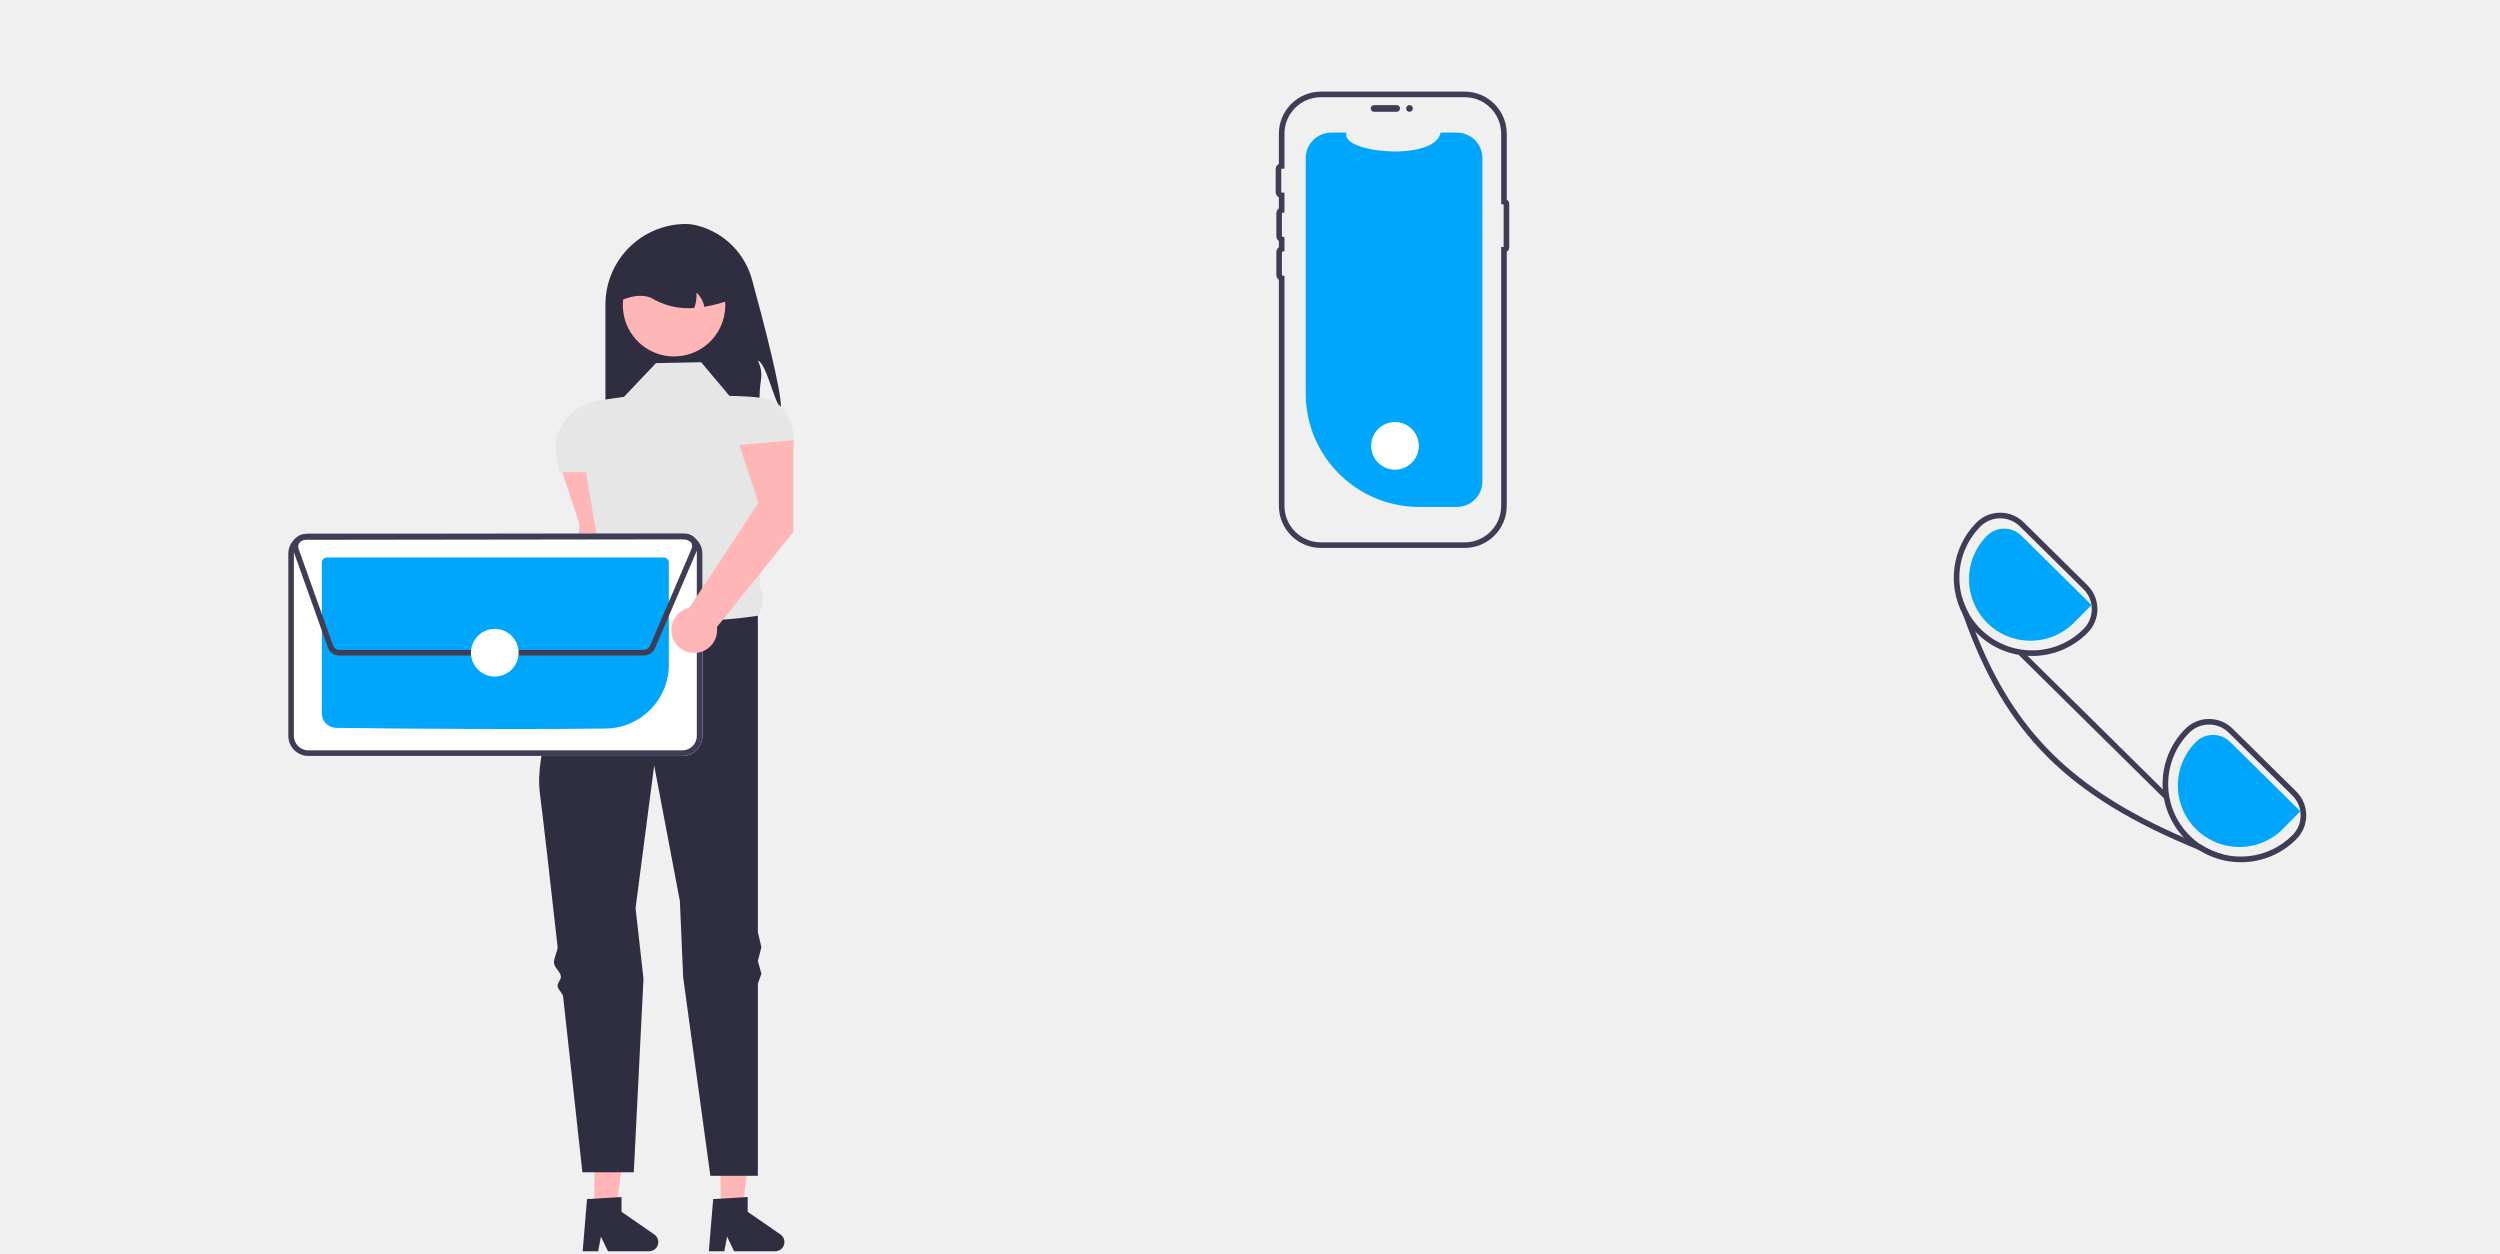
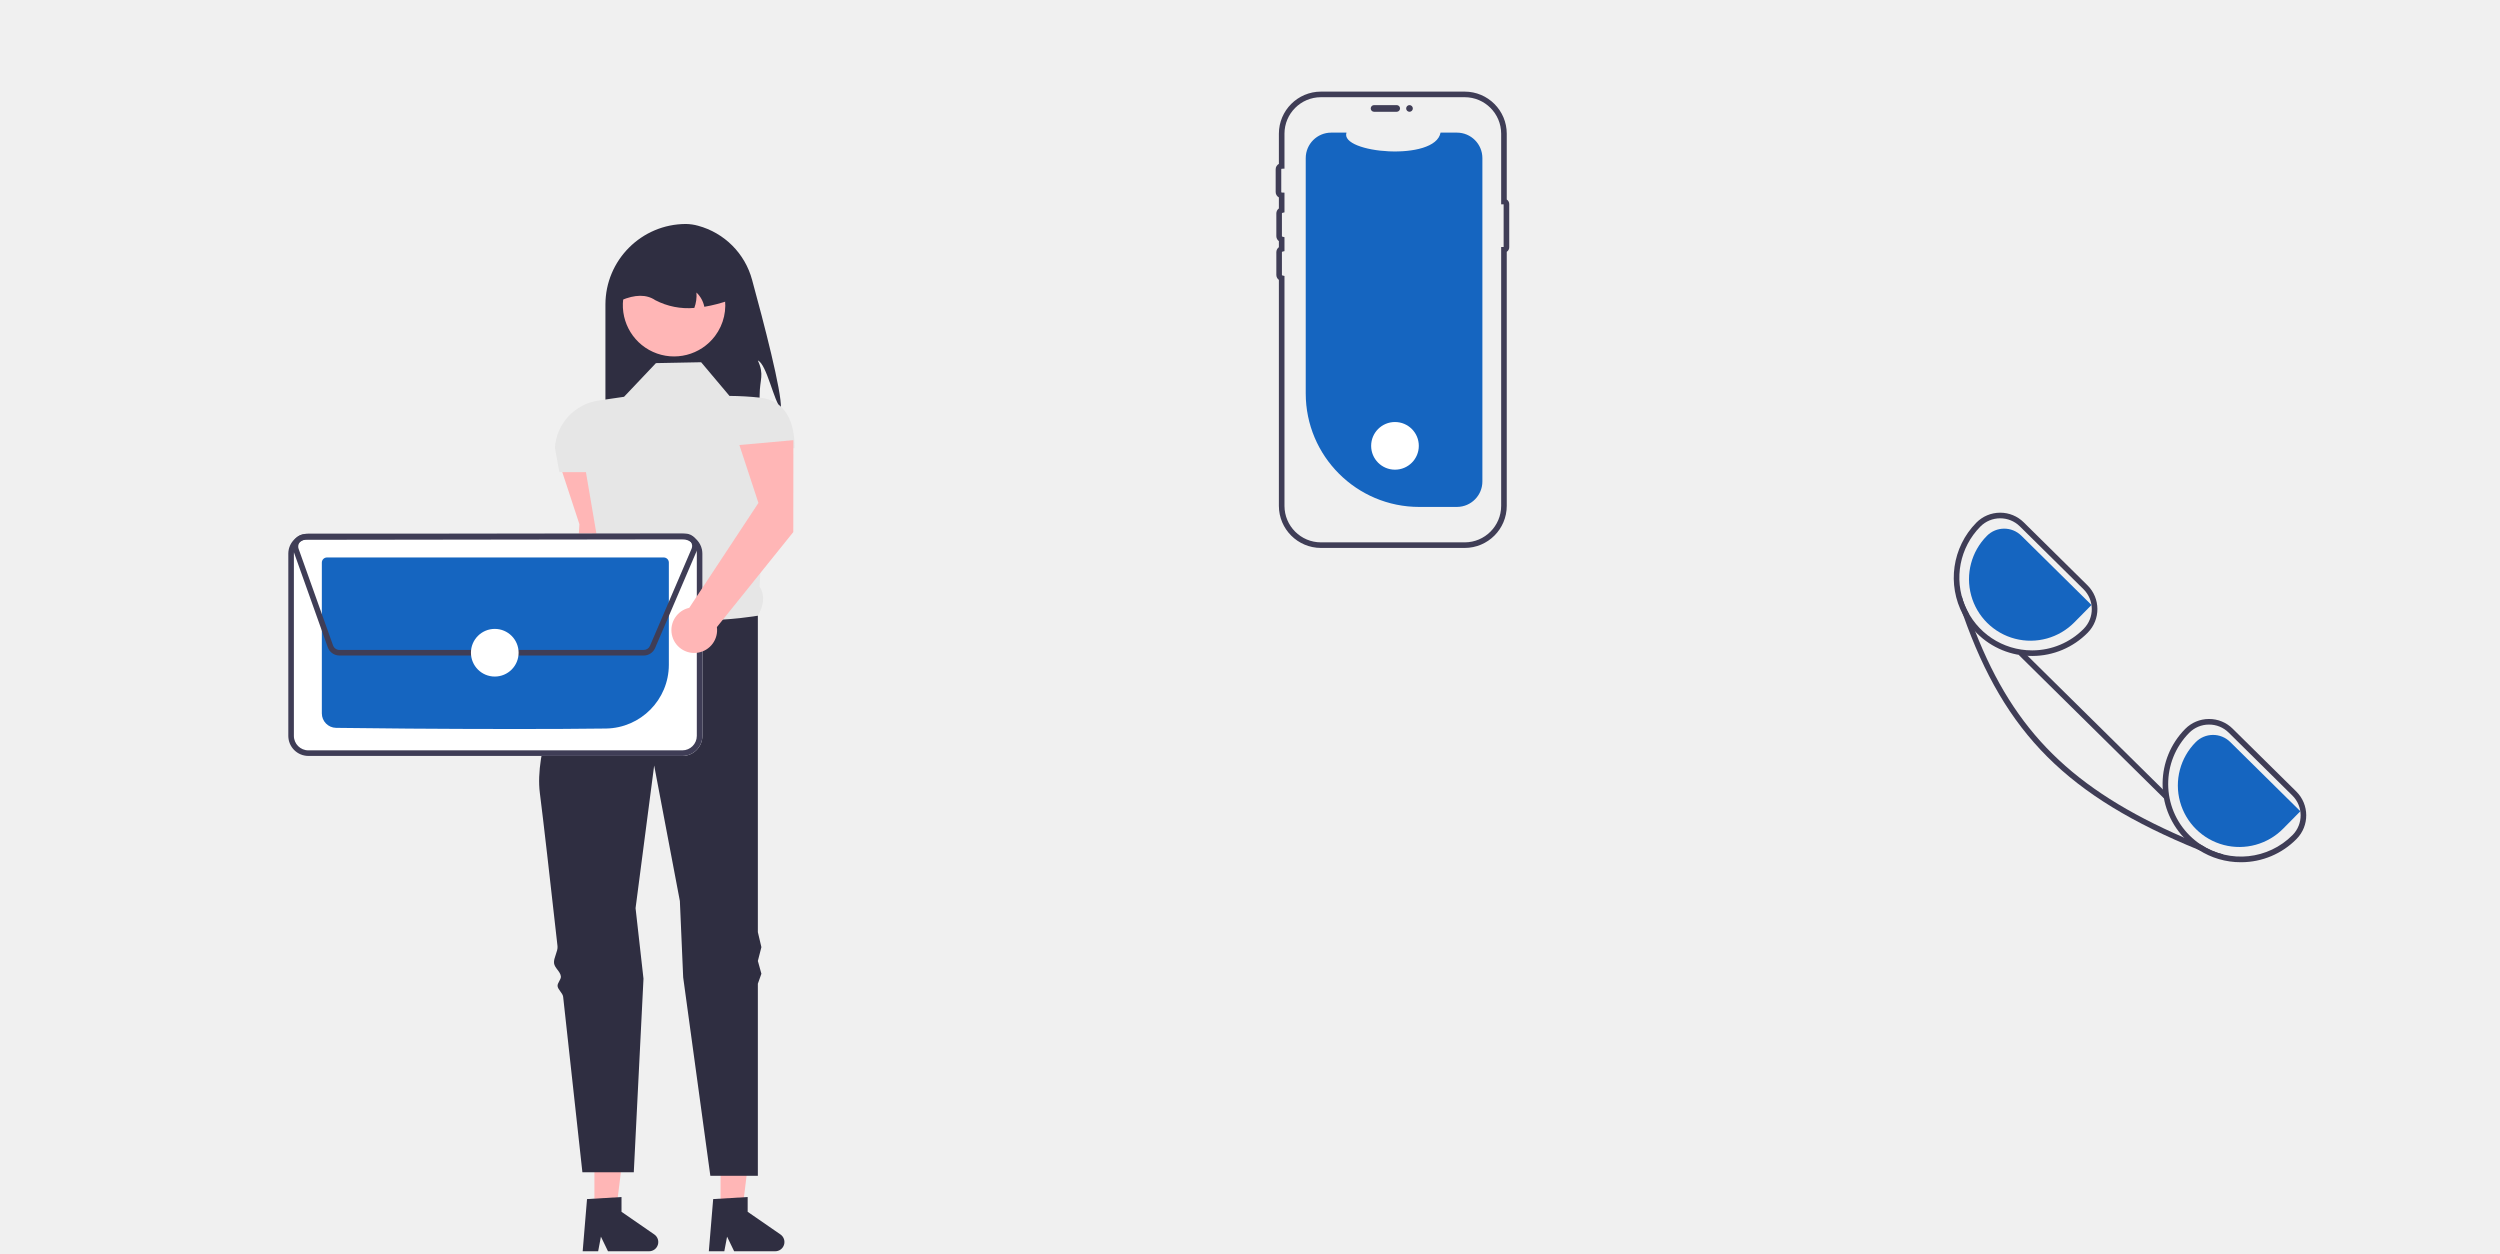
<svg xmlns="http://www.w3.org/2000/svg" data-name="Layer 1" width="894.249" height="448.282" viewBox="0 0 894.249 448.282">
  <path d="M447.37,674.141q-40.475,0-80.829-1.449c-38.44-1.381-78.19-2.808-115.136-23.299-25.845-14.333-48.735-37.329-66.194-66.504a223.77,223.77,0,0,1-25.369-63.604,261.476,261.476,0,0,1,.953-123.779,219.834,219.834,0,0,1,14.741-40.4c26.943-55.793,76.085-93.246,134.826-102.754a6.807,6.807,0,0,1,1.463-.031c.264.014.528.029.796.018l.346-.11a16.882,16.882,0,0,1,2.721-.698c90.594-13.487,186.365,13.802,276.952,78.914,70.042,50.351,162.868,77.464,283.781,82.889l1.717.09c33.66,1.934,66.218,15.811,94.16,40.133,27.579,24.006,48.287,56.034,59.884,92.624,1.426,4.461,2.733,9.104,3.884,13.801a26.039,26.039,0,0,1-6.941,24.69v.009l-.301.31c-.725.721-1.488,1.412-2.267,2.056l-.917.756c-7.727,6.365-13.83,11.394-21.135,15.299a64.983,64.983,0,0,1-15.419,5.821c-29.465,7.184-59.388,13.844-88.936,19.797-57.385,11.57-116.281,21.115-175.054,28.368A2269.141,2269.141,0,0,1,447.37,674.141Zm-136.232-419.845a3.507,3.507,0,0,0-.539.037c-58.192,9.419-106.869,46.504-133.544,101.745a217.624,217.624,0,0,0-14.595,40,259.188,259.188,0,0,0-.941,122.681,221.622,221.622,0,0,0,25.123,62.996c17.288,28.889,39.944,51.654,65.518,65.836,36.614,20.308,76.176,21.729,114.436,23.102a2266.314,2266.314,0,0,0,358.315-15.595c58.735-7.249,117.593-16.787,174.94-28.351,29.528-5.948,59.43-12.604,88.875-19.783a63.358,63.358,0,0,0,15.047-5.679c7.157-3.826,13.202-8.807,20.855-15.111l.917-.755c.67-.554,1.329-1.146,1.958-1.761l.181-.189c6.289-6.339,8.735-14.702,6.71-22.944v-.001c-1.139-4.646-2.432-9.24-3.844-13.655-23.69-74.746-84.974-127.569-152.496-131.447l-1.707-.09c-55.232-2.479-103.564-9.344-147.752-20.99-52.75-13.902-98.801-34.83-136.876-62.201-90.242-64.862-185.613-92.049-275.811-78.626a15.473,15.473,0,0,0-2.479.643l-.623.174a9.374,9.374,0,0,1-1.062-.013C311.537,254.307,311.335,254.296,311.138,254.296Z" transform="translate(-152.8755 -225.8589)" fill="#f0f0f0" />
  <path d="M432.202,371.915c-2.498-2.397-5.053-15.762-8.242-17.118,2.384,5.269.653,6.663.64,12.446a39.123,39.123,0,0,1-1.141,9.745H369.435V334.825a28.847,28.847,0,0,1,28.848-28.848,17.214,17.214,0,0,1,4.276.626A27.428,27.428,0,0,1,421.909,326.007C426.028,341.061,432.578,366.119,432.202,371.915Z" transform="translate(-152.8755 -225.8589)" fill="#2f2e41" />
  <path d="M372.605,423.782l.027-32.863L353.314,392.645l6.818,20.726-3.191,52.096a8.173,8.173,0,1,0,9.89,6.889Z" transform="translate(-152.8755 -225.8589)" fill="#ffb6b6" />
  <polygon points="257.746 432.76 265.55 432.759 269.263 402.657 257.744 402.657 257.746 432.76" fill="#ffb6b6" />
  <path d="M407.978,654.769l12.337-.736v5.286l11.729,8.101a3.302,3.302,0,0,1-1.876,6.019H415.481L412.949,668.209l-.988,5.228h-5.538Z" transform="translate(-152.8755 -225.8589)" fill="#2f2e41" />
  <polygon points="212.62 432.76 220.425 432.759 224.137 402.657 212.619 402.657 212.62 432.76" fill="#ffb6b6" />
  <path d="M362.853,654.769l12.337-.736v5.286l11.729,8.101a3.302,3.302,0,0,1-1.876,6.019H370.355l-2.532-5.228-.988,5.228H361.297Z" transform="translate(-152.8755 -225.8589)" fill="#2f2e41" />
  <path d="M403.672,355.43l-16.167.317-11.412,12.046-9.149,1.342a18.266,18.266,0,0,0-15.577,16.897v0l1.585,8.706h9.51l5.502,32.303c-2.139,5.451-2.285,9.754,2.107,11.444l13.631,25.678L423.96,446.094c2.042-3.51,2.696-7.036.609-10.464l2.878-49.45h9.677v0c0-9.249-3.128-17.046-12.32-18.075a108.654,108.654,0,0,0-10.989-.629Z" transform="translate(-152.8755 -225.8589)" fill="#e6e6e6" />
  <path d="M423.96,446.094s-39.309,6.974-53.891-7.608c0,0-1.48,2.513-3.711,6.682-.642,1.199-1.881,2.011-2.629,3.463-.68,1.32-2.429,2.942-3.17,4.439-.596,1.204.36,2.777-.26,4.078-7.468,15.664-16.193,37.759-14.322,52.348,1.206,9.409,3.698,31.302,6.322,54.816.205,1.837-1.455,4.197-1.249,6.049.194,1.746,2.255,2.984,2.45,4.734.129,1.162-1.31,2.348-1.181,3.508.141,1.273,1.85,2.522,1.991,3.79,3.594,32.468,6.886,62.781,6.886,62.781h18.386l3.469-69.232-2.835-25.236,6.657-51.038,9.193,48.502,1.183,27.297,9.715,70.975H423.96v-68.708l1.268-3.569-1.268-4.578,1.268-4.932-1.268-5.372Z" transform="translate(-152.8755 -225.8589)" fill="#2f2e41" />
  <path d="M408.634,346.055a18.326,18.326,0,1,1,3.175-15.314c.053.22.097.438.14.665A18.301,18.301,0,0,1,408.634,346.055Z" transform="translate(-152.8755 -225.8589)" fill="#ffb6b6" />
  <path d="M404.813,335.598a9.633,9.633,0,0,0-2.815-5.104,13.142,13.142,0,0,1-.761,5.51,25.395,25.395,0,0,1-13.955-2.764c-3.233-2.194-7.348-2.004-12.141,0a17.75,17.75,0,0,1,17.752-17.752h3.17a17.756,17.756,0,0,1,17.752,17.752A52.852,52.852,0,0,1,404.813,335.598Z" transform="translate(-152.8755 -225.8589)" fill="#2f2e41" />
  <circle cx="113.249" cy="285" r="51" fill="#f0f0f0" />
  <circle cx="438.249" cy="51" r="51" fill="#f0f0f0" />
  <circle cx="843.249" cy="293" r="51" fill="#f0f0f0" />
-   <path d="M683.125,282.421V398.067A9.119,9.119,0,0,1,674.101,407.186a.802.802,0,0,1-.1.004H660.541a40.606,40.606,0,0,1-40.606-40.606v-84.163a9.123,9.123,0,0,1,9.123-9.123l5.454,0c-2.527,7.371,31.765,10.474,33.648,0l5.841,0A9.123,9.123,0,0,1,683.125,282.421Z" transform="translate(-152.8755 -225.8589)" fill="#00a6fb" />
+   <path d="M683.125,282.421V398.067A9.119,9.119,0,0,1,674.101,407.186a.802.802,0,0,1-.1.004H660.541a40.606,40.606,0,0,1-40.606-40.606v-84.163a9.123,9.123,0,0,1,9.123-9.123l5.454,0c-2.527,7.371,31.765,10.474,33.648,0l5.841,0A9.123,9.123,0,0,1,683.125,282.421Z" transform="translate(-152.8755 -225.8589)" fill="#1565c0" />
  <path d="M643.182,264.65a1.197,1.197,0,0,1,1.196-1.196h8.13a1.196,1.196,0,0,1,0,2.391h-8.13A1.197,1.197,0,0,1,643.182,264.65Z" transform="translate(-152.8755 -225.8589)" fill="#3f3d56" />
  <path d="M676.794,421.859h-51.416a15.063,15.063,0,0,1-15.046-15.046V325.972a2.187,2.187,0,0,1-.911-1.779v-8.13a2.186,2.186,0,0,1,.911-1.778v-2.182a2.186,2.186,0,0,1-.911-1.778v-8.131a2.186,2.186,0,0,1,.911-1.778v-3.944a2.184,2.184,0,0,1-1.15-1.93v-8.13a2.184,2.184,0,0,1,1.15-1.93V273.674A15.063,15.063,0,0,1,625.378,258.628h51.416a15.063,15.063,0,0,1,15.046,15.046V297.23a1.886,1.886,0,0,1,.886,1.598v15.503a1.887,1.887,0,0,1-.886,1.599V406.813A15.063,15.063,0,0,1,676.794,421.859ZM625.378,260.628a13.061,13.061,0,0,0-13.046,13.046v12.508l-.962.037a.195.195,0,0,0-.188.192V294.541a.196.196,0,0,0,.188.192l.962.037v7.049l-.761.188a.197.197,0,0,0-.15.187v8.131a.197.197,0,0,0,.15.187l.761.188v4.991l-.761.188a.197.197,0,0,0-.15.187v8.13a.197.197,0,0,0,.15.187l.761.188V406.813a13.061,13.061,0,0,0,13.046,13.046h51.416a13.061,13.061,0,0,0,13.046-13.046V314.217h.886V298.942h-.886V273.674a13.061,13.061,0,0,0-13.046-13.046Z" transform="translate(-152.8755 -225.8589)" fill="#3f3d56" />
  <circle cx="504.176" cy="38.791" r="1.196" fill="#3f3d56" />
  <path d="M396.956,496.262H263.168a7.188,7.188,0,0,1-7.17-7.169v-65.189a7.188,7.188,0,0,1,7.169-7.17H396.955a7.188,7.188,0,0,1,7.17,7.169v65.189A7.188,7.188,0,0,1,396.956,496.262Z" transform="translate(-152.8755 -225.8589)" fill="#fff" />
  <path d="M396.956,496.262H263.168a7.188,7.188,0,0,1-7.17-7.169v-65.189a7.188,7.188,0,0,1,7.169-7.17H396.955a7.188,7.188,0,0,1,7.17,7.169v65.189A7.188,7.188,0,0,1,396.956,496.262ZM263.168,418.734a5.185,5.185,0,0,0-5.17,5.171v65.187a5.185,5.185,0,0,0,5.171,5.17H396.954a5.185,5.185,0,0,0,5.171-5.171v-65.187a5.185,5.185,0,0,0-5.171-5.17Z" transform="translate(-152.8755 -225.8589)" fill="#3f3d56" />
-   <path d="M337.232,486.628c-26.386,0-53.899-.252-64.164-.416a5.176,5.176,0,0,1-5.07-5.155V427.095a1.83,1.83,0,0,1,1.823-1.828H390.297a1.829,1.829,0,0,1,1.827,1.823v36.612a22.842,22.842,0,0,1-22.457,22.752C360.1,486.579,348.771,486.628,337.232,486.628Z" transform="translate(-152.8755 -225.8589)" fill="#00a6fb" />
+   <path d="M337.232,486.628c-26.386,0-53.899-.252-64.164-.416a5.176,5.176,0,0,1-5.07-5.155V427.095a1.83,1.83,0,0,1,1.823-1.828H390.297a1.829,1.829,0,0,1,1.827,1.823v36.612a22.842,22.842,0,0,1-22.457,22.752C360.1,486.579,348.771,486.628,337.232,486.628Z" transform="translate(-152.8755 -225.8589)" fill="#1565c0" />
  <path d="M383.146,460.339H274.287a4.438,4.438,0,0,1-4.164-2.936l-12.321-34.566a4.423,4.423,0,0,1,4.158-5.907l136.072-.189a4.423,4.423,0,0,1,4.359,5.198l.105.044-.391.912-.004.009-14.895,34.755A4.41,4.41,0,0,1,383.146,460.339Zm14.892-41.598-136.075.189a2.423,2.423,0,0,0-2.278,3.235l12.321,34.565a2.433,2.433,0,0,0,2.282,1.608H383.146a2.413,2.413,0,0,0,2.222-1.467l14.896-34.756.732.314-.732-.314a2.421,2.421,0,0,0-2.226-3.375Z" transform="translate(-152.8755 -225.8589)" fill="#3f3d56" />
  <circle cx="176.983" cy="233.48" r="8.524" fill="#fff" />
  <circle cx="498.983" cy="159.48" r="8.524" fill="#fff" />
  <path d="M974.255,508.979l-22.77-22.48a11.884,11.884,0,0,0-8.43-3.46h-.08a11.914,11.914,0,0,0-8.46,3.56,27.991,27.991,0,0,0-.49,38.84c.24.26.49.51.74.76a27.248,27.248,0,0,0,4.56,3.65,27.676,27.676,0,0,0,15.11,4.43h.17a27.826,27.826,0,0,0,19.75-8.32,12.023,12.023,0,0,0-.1-16.98Zm-1.32,15.57a26.092,26.092,0,0,1-32.76,3.48,26.786,26.786,0,0,1-4.01-3.25,26.002,26.002,0,0,1-.23-36.77,9.913,9.913,0,0,1,7.06-2.97h.06a9.911,9.911,0,0,1,7.02,2.88l22.77,22.49a10.007,10.007,0,0,1,.09,14.14Z" transform="translate(-152.8755 -225.8589)" fill="#3f3d56" />
  <path d="M899.545,435.199l-22.77-22.49a11.926,11.926,0,0,0-8.43-3.46h-.07a11.947,11.947,0,0,0-8.47,3.57,28.077,28.077,0,0,0-4.72,33l.01.01a27.562,27.562,0,0,0,4.33,5.93c.19.22.41.44.63.66a27.835,27.835,0,0,0,19.67,8.08h.18a27.854,27.854,0,0,0,19.75-8.33,11.999,11.999,0,0,0-.11-16.97Zm-1.32,15.57a25.855,25.855,0,0,1-18.33,7.73h-.17a26,26,0,0,1-18.49-44.27,10.008,10.008,0,0,1,14.14-.09l22.77,22.48A10.019,10.019,0,0,1,898.225,450.769Z" transform="translate(-152.8755 -225.8589)" fill="#3f3d56" />
-   <path d="M975.71,516.046l-25.103-24.794a8.727,8.727,0,0,0-12.327.076,22,22,0,1,0,31.305,30.919Z" transform="translate(-152.8755 -225.8589)" fill="#00a6fb" />
-   <path d="M901.004,442.262l-25.103-24.794a8.727,8.727,0,0,0-12.327.076,22,22,0,1,0,31.305,30.919Z" transform="translate(-152.8755 -225.8589)" fill="#00a6fb" />
+   <path d="M975.71,516.046l-25.103-24.794a8.727,8.727,0,0,0-12.327.076,22,22,0,1,0,31.305,30.919Z" transform="translate(-152.8755 -225.8589)" fill="#1565c0" />
+   <path d="M901.004,442.262l-25.103-24.794a8.727,8.727,0,0,0-12.327.076,22,22,0,1,0,31.305,30.919Z" transform="translate(-152.8755 -225.8589)" fill="#1565c0" />
  <path d="M948.125,531.489l-.6,1.58q-4.23-1.605-8.2-3.22c-46.88-19.13-69.26-41.52-84.23-84.02l-.01-.01q-1.065-3-2.07-6.14l1.58-.51a25.542,25.542,0,0,0,2.3,5.78q1.23,3.495,2.53,6.81c14.07,35.87,34.82,56.37,74.6,73.68q3,1.305,6.15,2.59A26.087,26.087,0,0,0,948.125,531.489Z" transform="translate(-152.8755 -225.8589)" fill="#3f3d56" />
  <rect x="900.623" y="448.539" width="2.001" height="73" transform="translate(-229.9252 559.8239) rotate(-45.35527)" fill="#3f3d56" />
  <path d="M436.64,416.173l.027-32.863-19.318,1.726,6.818,20.726-24.747,37.514a8.173,8.173,0,1,0,9.89,6.889Z" transform="translate(-152.8755 -225.8589)" fill="#ffb6b6" />
</svg>
